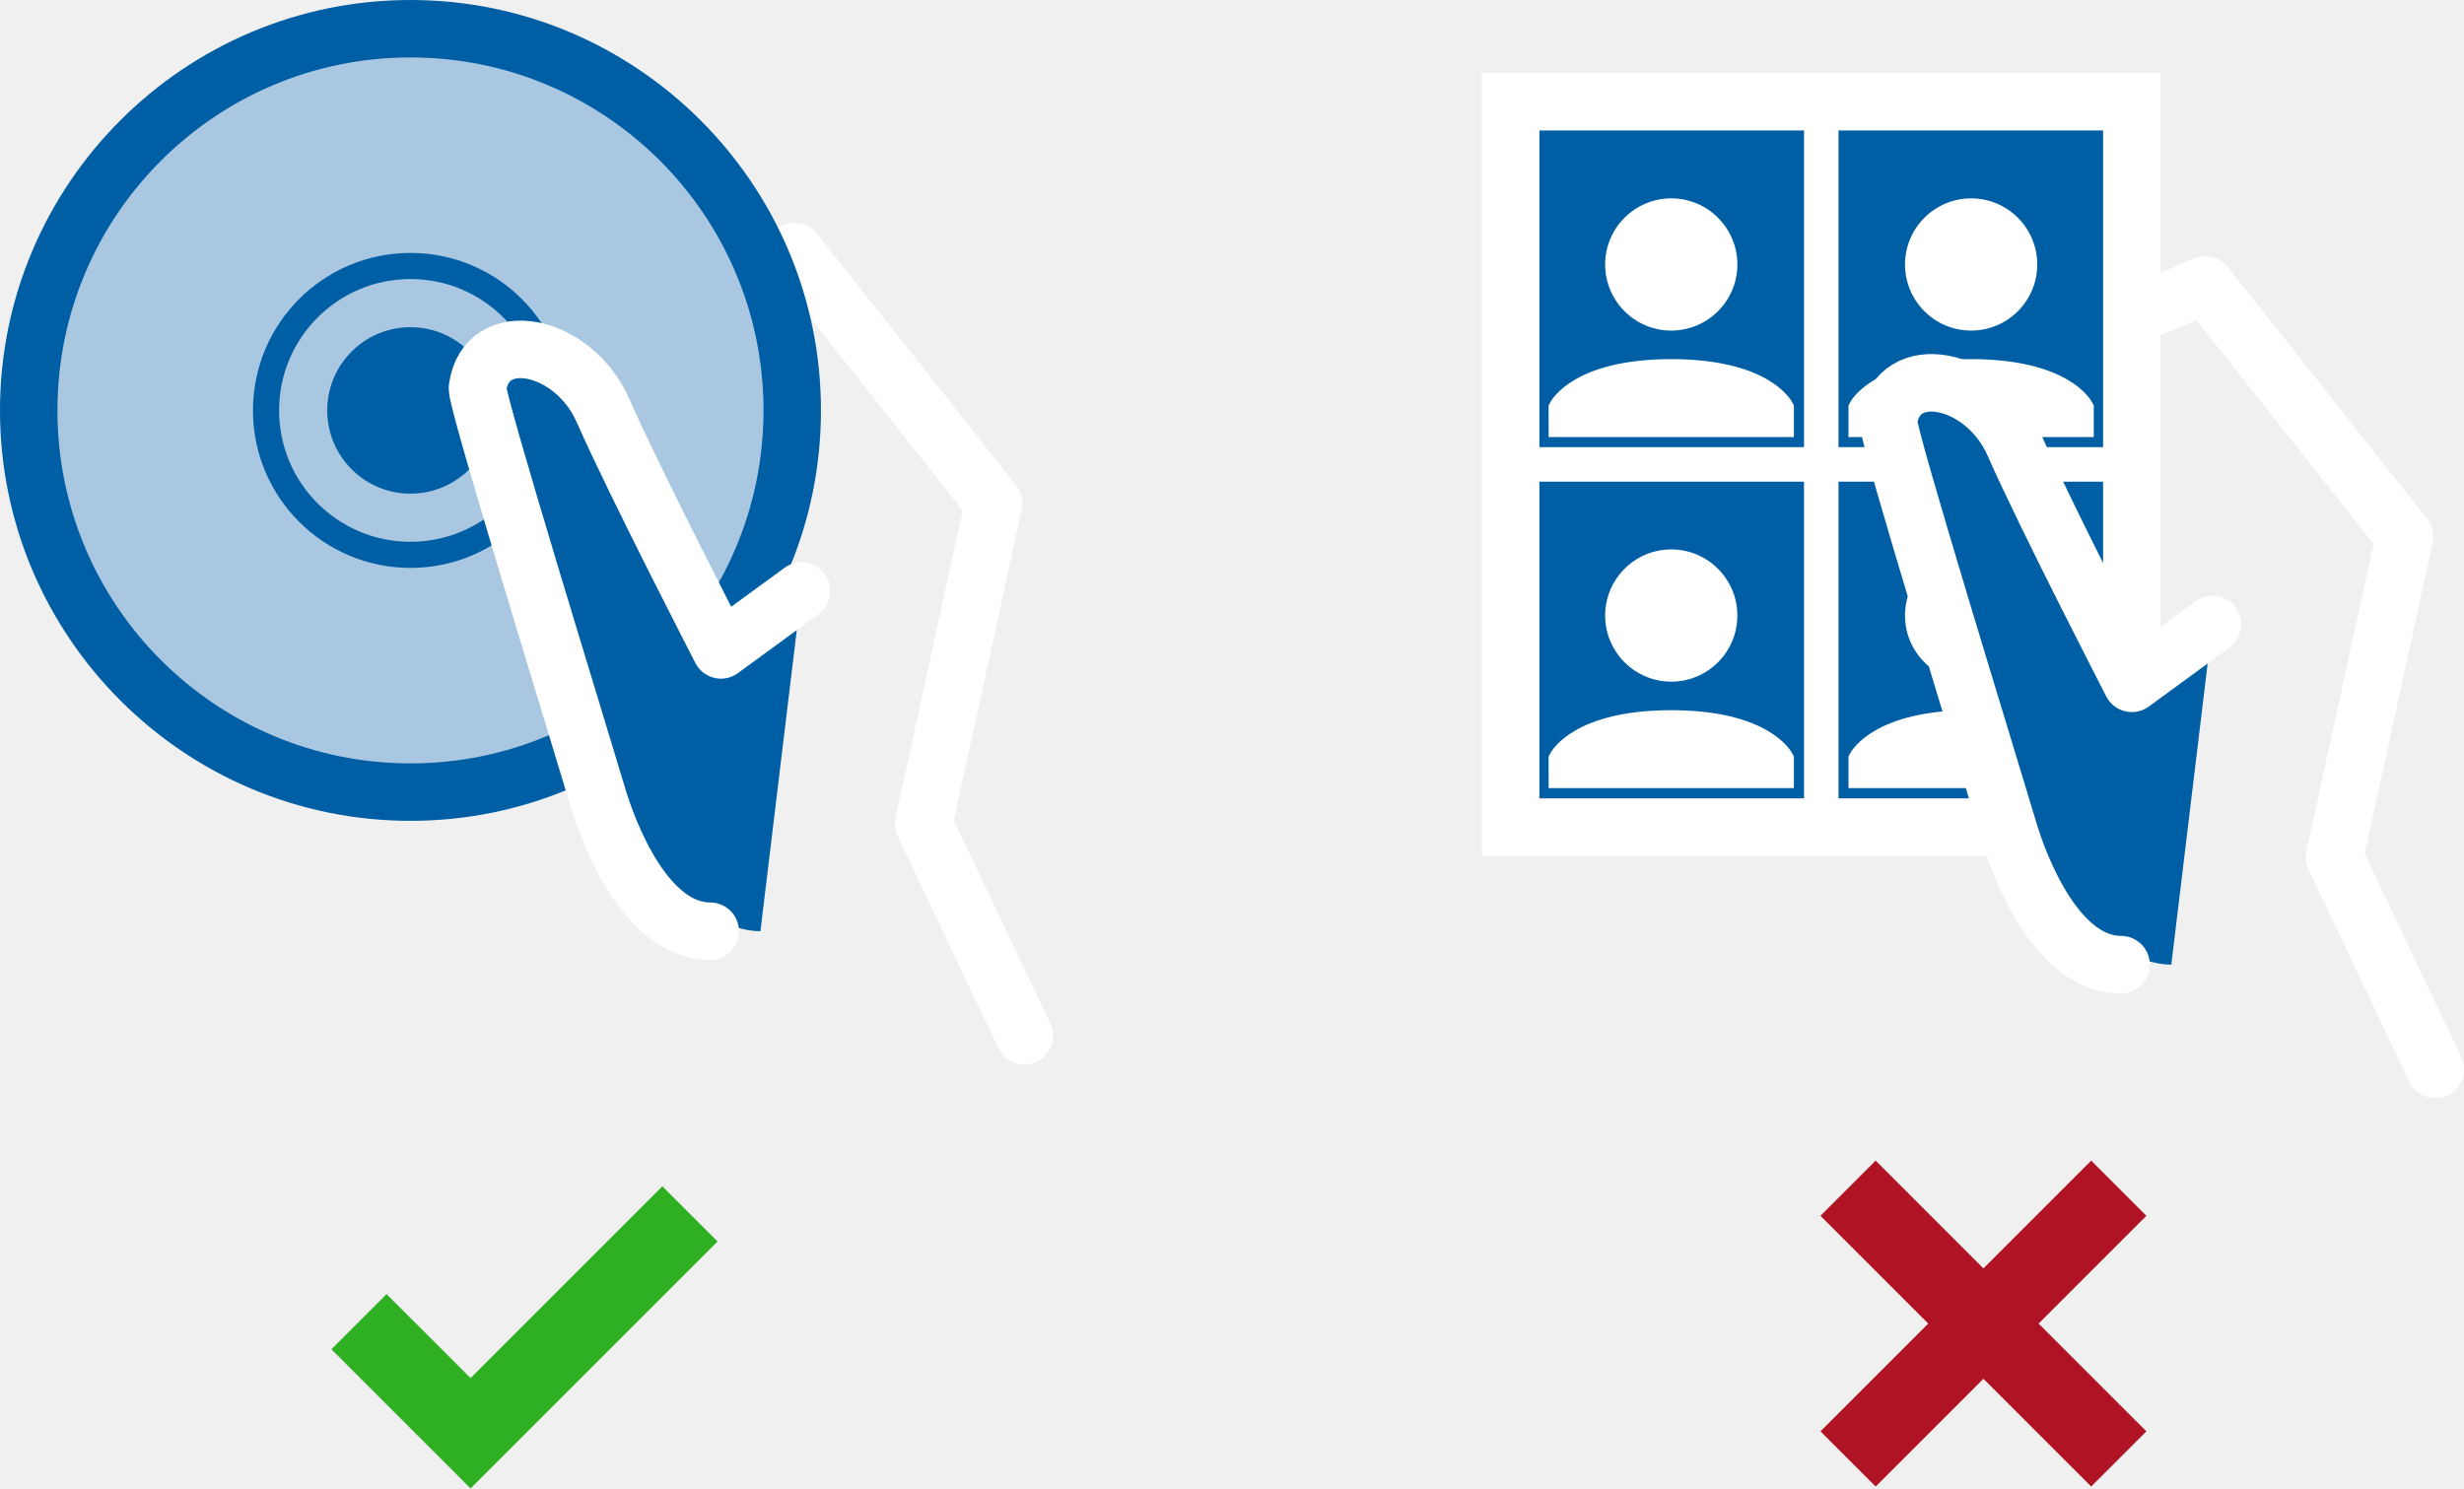
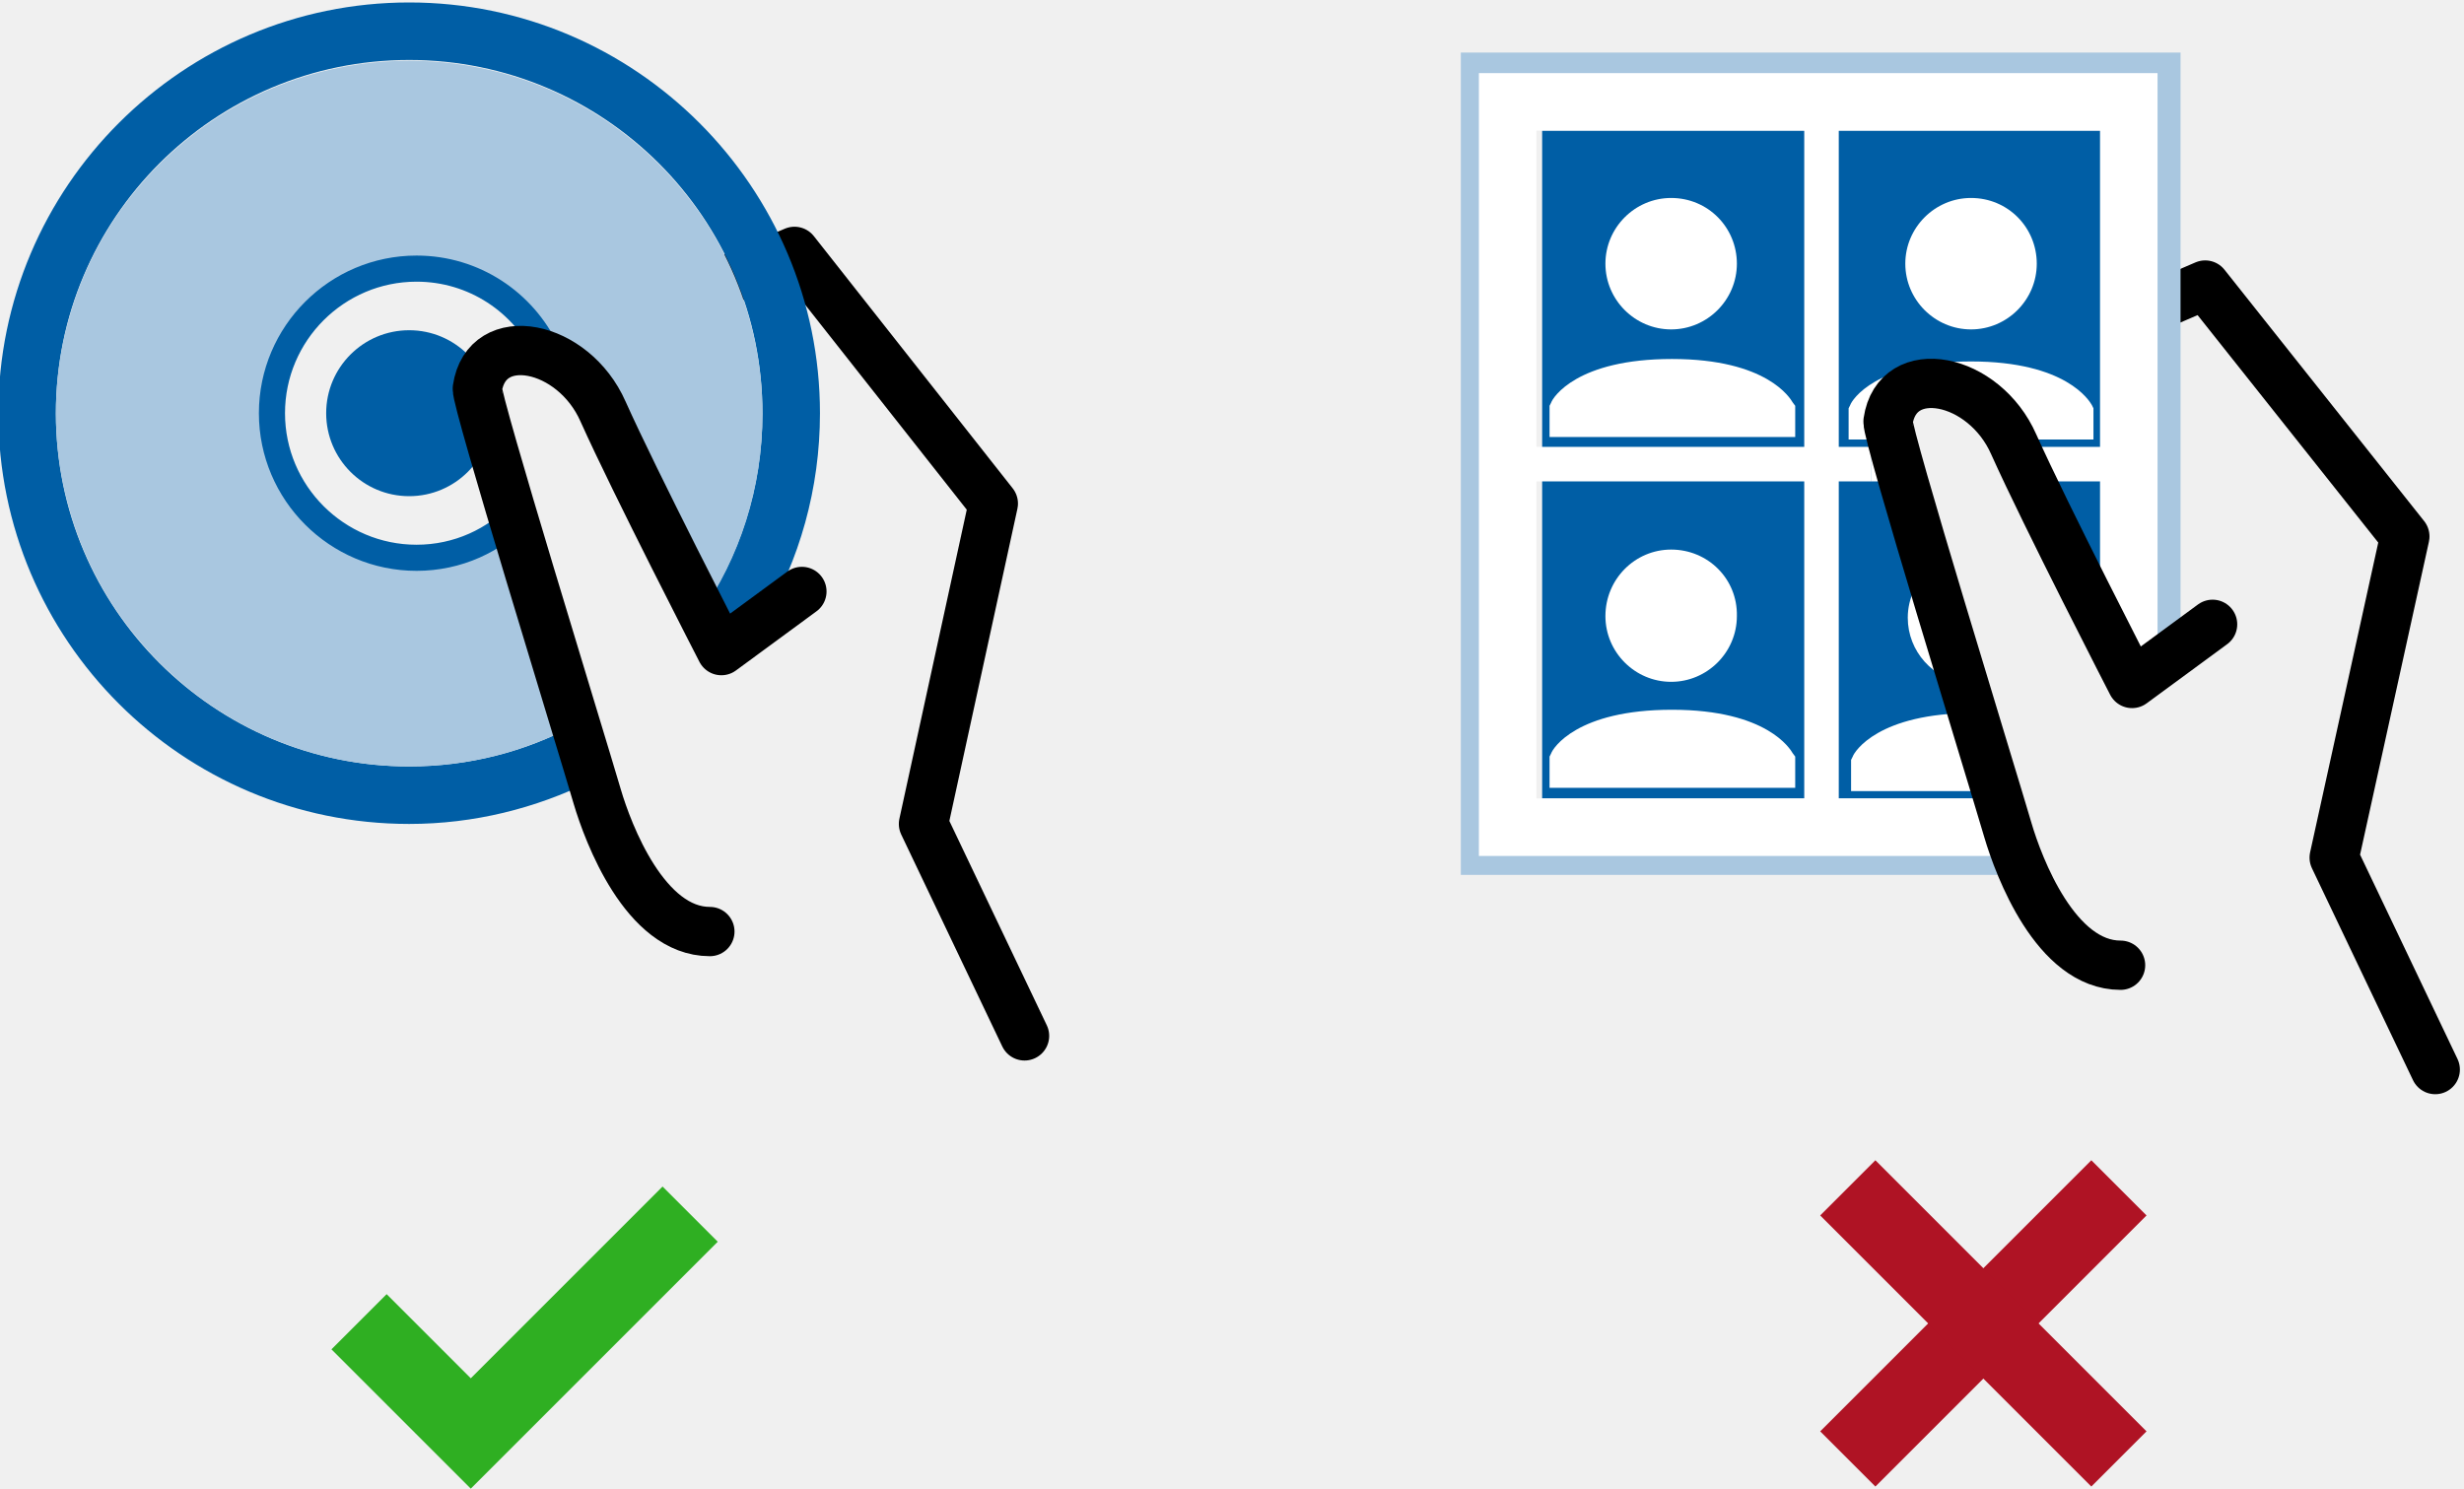
- <svg xmlns="http://www.w3.org/2000/svg" version="1.1" id="Layer_1" x="0px" y="0px" width="299.907px" height="181.197px" viewBox="0 0 299.907 181.197" enable-background="new 0 0 299.907 181.197" xml:space="preserve">
+ <svg xmlns="http://www.w3.org/2000/svg" version="1.1" id="Layer_1" x="0px" y="0px" viewBox="0 0 299.9 181.2" style="enable-background:new 0 0 299.9 181.2;" xml:space="preserve">
+   <style type="text/css">
+ 	.st0{fill:none;stroke:#000000;stroke-width:6;stroke-linecap:round;stroke-linejoin:round;stroke-miterlimit:10;}
+ 	.st1{fill:#A9C7E0;}
+ 	.st2{fill:#005EA5;}
+ 	.st3{fill:#FFFFFF;}
+ 	.st4{fill:none;stroke:#AF1324;stroke-width:9.5;stroke-miterlimit:10;}
+ 	.st5{fill:none;stroke:#FFFFFF;stroke-width:4.202;stroke-miterlimit:10;}
+ 	.st6{fill:none;stroke:#2FAF22;stroke-width:9.5;stroke-miterlimit:10;}
+ 	.st7{fill:none;stroke:#005EA5;stroke-width:3.178;stroke-miterlimit:10;}
+ 	.st8{fill:none;stroke:#9D9D9C;stroke-miterlimit:10;}
+ 	.st9{fill:none;stroke:#FFFFFF;stroke-width:7.003;stroke-linecap:round;stroke-linejoin:round;stroke-miterlimit:10;}
+ 	.st10{fill:#005EA5;stroke:#FFFFFF;stroke-width:7.003;stroke-miterlimit:10;}
+ </style>
  <g>
+     <polyline class="st0" points="254.2,40.8 268.4,34.7 292.7,65.3 284.1,104.4 296.4,130.2  " />
    <g>
-       <line fill="none" stroke="#AF1324" stroke-width="9.5" stroke-miterlimit="10" x1="257.888" y1="144.649" x2="224.938" y2="177.604" />
-       <line fill="none" stroke="#AF1324" stroke-width="9.5" stroke-miterlimit="10" x1="224.937" y1="144.649" x2="257.888" y2="177.604" />
+       <path class="st1" d="M245.7,103.2c-0.3-0.9-0.7-2.3-1.2-4.1h-59.3V13.8H258v63.5c2.2,4.2,3.7,7.2,3.7,7.2l3.7-2.7V6.4h-87.6v100.1    h69.1C246.3,105.2,245.9,104.1,245.7,103.2z" />
    </g>
-     <polyline fill="none" stroke="#2FAF22" stroke-width="9.5" stroke-miterlimit="10" points="83.978,147.774 57.276,174.479         43.693,160.897  " />
+     <path class="st2" d="M187.7,15.9v81.3h55.9c-3.8-12.6-13.6-44.6-13.5-45.9c1-7.6,11.7-5.5,15.3,2.8c2.4,5.5,7.4,15.5,10.9,22.3   V15.9H187.7z" />
+     <path class="st3" d="M229.8,51.6c1-7.3,10.9-5.6,14.9,1.9h10.1v-3.8l-0.2-0.4c-0.3-0.5-3.1-5.3-14.7-5.3c-11.6,0-14.5,4.7-14.7,5.3   l-0.2,0.4v3.8h5.2C230,52.5,229.8,51.8,229.8,51.6z" />
    <g>
-       <polyline fill="none" stroke="#FFFFFF" stroke-width="7.003" stroke-linecap="round" stroke-linejoin="round" stroke-miterlimit="10" points="             254.154,40.775 268.434,34.701 292.673,65.331 284.149,104.352 296.406,130.17         " />
-       <rect x="183.868" y="12.381" fill="#005EA5" stroke="#FFFFFF" stroke-width="7.003" stroke-miterlimit="10" width="75.611" height="88.311" />
-       <g>
-         <g>
-           <path fill="#FFFFFF" d="M218.155,49.006c-0.282-0.541-3.102-5.284-14.736-5.286c-11.634,0.002-14.457,4.743-14.74,5.286                     l-0.19,0.359l0.001,3.842h29.856v-3.842L218.155,49.006z" />
-         </g>
-         <g>
-           <path fill="#FFFFFF" d="M203.419,24.148c-4.438,0-8.049,3.611-8.049,8.049s3.611,8.049,8.049,8.047                     c4.438,0,8.047-3.609,8.047-8.047S207.856,24.148,203.419,24.148z" />
-         </g>
-       </g>
-       <line fill="none" stroke="#FFFFFF" stroke-width="4.202" stroke-miterlimit="10" x1="221.675" y1="12.381" x2="221.675" y2="101.811" />
-       <line fill="none" stroke="#FFFFFF" stroke-width="4.202" stroke-miterlimit="10" x1="259.479" y1="56.535" x2="183.868" y2="56.535" />
-       <g>
-         <g>
-           <path fill="#FFFFFF" d="M254.657,49.006c-0.285-0.541-3.104-5.284-14.739-5.286c-11.633,0.002-14.456,4.743-14.739,5.286                     l-0.189,0.359v3.842h29.855v-3.842L254.657,49.006z" />
-         </g>
-         <g>
-           <path fill="#FFFFFF" d="M239.918,24.148c-4.437,0-8.049,3.611-8.049,8.049c0.001,4.438,3.612,8.049,8.049,8.047                     c4.439,0,8.048-3.609,8.048-8.047S244.357,24.148,239.918,24.148z" />
-         </g>
-       </g>
-       <g>
-         <g>
-           <path fill="#FFFFFF" d="M218.155,91.74c-0.282-0.541-3.102-5.282-14.736-5.285c-11.634,0.003-14.457,4.742-14.74,5.285                     l-0.19,0.361l0.001,3.84h29.856v-3.84L218.155,91.74z" />
-         </g>
-         <g>
-           <path fill="#FFFFFF" d="M203.419,66.883c-4.438,0-8.049,3.611-8.049,8.051c0,4.436,3.611,8.047,8.049,8.047                     s8.047-3.611,8.047-8.047C211.466,70.494,207.856,66.883,203.419,66.883z" />
-         </g>
-       </g>
-       <g>
-         <g>
-           <path fill="#FFFFFF" d="M254.657,91.74c-0.285-0.541-3.104-5.282-14.739-5.285c-11.633,0.003-14.456,4.742-14.739,5.285                     l-0.189,0.361v3.84h29.855v-3.84L254.657,91.74z" />
-         </g>
-         <g>
-           <path fill="#FFFFFF" d="M239.918,66.883c-4.437,0-8.049,3.611-8.049,8.051c0.001,4.436,3.612,8.047,8.049,8.047                     c4.439,0,8.048-3.611,8.048-8.047C247.966,70.494,244.357,66.883,239.918,66.883z" />
-         </g>
-       </g>
-       <g>
-         <path fill="#005EA5" d="M264.281,117.432c-7.884,0-18.502-11.986-19.806-16.372c-2.224-7.499-14.833-48.281-14.63-49.769                 c1.034-7.582,11.66-5.471,15.276,2.76c3.854,8.758,14.357,29.131,14.357,29.131l9.801-7.162" />
-         <path fill="#005EA5" d="M258.162,117.432c-7.884,0-12.383-11.986-13.687-16.372c-2.224-7.499-14.833-48.281-14.631-49.769                 c1.035-7.582,11.658-5.471,15.277,2.76c3.854,8.758,14.357,29.131,14.357,29.131l9.8-7.162" />
-         <path fill="none" stroke="#FFFFFF" stroke-width="7.003" stroke-linecap="round" stroke-linejoin="round" stroke-miterlimit="10" d="                 M269.279,76.02l-9.8,7.162c0,0-10.504-20.373-14.357-29.131c-3.619-8.23-14.242-10.342-15.277-2.76                 c-0.202,1.487,12.407,42.27,14.631,49.769c1.304,4.386,5.803,16.372,13.687,16.372" />
-       </g>
+       <path class="st3" d="M244.1,101.1c-0.3-0.9-0.7-2.2-1.2-3.9H187V15.9h68.6v60.4c2,4,3.5,6.9,3.5,6.9l3.5-2.6V8.9H180v95.3h65.2    C244.7,103,244.4,101.9,244.1,101.1z" />
+     </g>
+     <path class="st3" d="M235,69.1c-1.7,1.5-2.8,3.7-2.8,6.1c0,4.1,3.1,7.5,7.1,8C237.9,78.6,236.4,73.7,235,69.1z" />
+     <path class="st3" d="M240.7,86.8c-0.2,0-0.3,0-0.5,0c-11.6,0-14.5,4.7-14.7,5.3l-0.2,0.4v3.8h18.3   C242.8,93.6,241.8,90.4,240.7,86.8z" />
+     <line class="st4" x1="257.9" y1="144.6" x2="224.9" y2="177.6" />
+     <line class="st4" x1="224.9" y1="144.6" x2="257.9" y2="177.6" />
+     <g>
+       <path class="st3" d="M218.2,49c-0.3-0.5-3.1-5.3-14.7-5.3c-11.6,0-14.5,4.7-14.7,5.3l-0.2,0.4v3.8h29.9v-3.8L218.2,49z" />
    </g>
    <g>
-       <polyline fill="none" stroke="#FFFFFF" stroke-width="7.003" stroke-linecap="round" stroke-linejoin="round" stroke-miterlimit="10" points="             82.428,36.707 96.707,30.632 120.946,61.262 112.423,100.283 124.68,126.102       " />
-       <g>
-         <g>
-           <path fill="#A9C7E0" d="M49.962,96.428c-25.622,0-46.467-20.845-46.467-46.466S24.34,3.496,49.962,3.496                     c25.621,0,46.466,20.845,46.466,46.466S75.583,96.428,49.962,96.428z" />
-           <path fill="#005EA5" d="M49.962,6.992c23.732,0,42.97,19.238,42.97,42.97c0,23.73-19.237,42.97-42.97,42.97                     c-23.73,0-42.971-19.239-42.971-42.97C6.991,26.23,26.231,6.992,49.962,6.992 M49.962,0C22.412,0,0,22.413,0,49.962                     s22.412,49.962,49.962,49.962c27.549,0,49.962-22.413,49.962-49.962S77.511,0,49.962,0L49.962,0z" />
-         </g>
-         <circle fill="#005EA5" cx="49.961" cy="49.962" r="10.132" />
-         <path fill="none" stroke="#005EA5" stroke-width="3.178" stroke-miterlimit="10" d="M67.543,49.962                 c0,9.71-7.871,17.582-17.581,17.582c-9.713,0-17.582-7.872-17.582-17.582s7.869-17.583,17.582-17.583                 C59.672,32.379,67.543,40.252,67.543,49.962z" />
-       </g>
-       <g>
-         <path fill="#005EA5" d="M92.555,113.363c-7.884,0-18.502-11.986-19.806-16.373c-2.224-7.498-14.833-48.281-14.63-49.768                 c1.034-7.582,11.66-5.471,15.276,2.759c3.854,8.759,14.357,29.132,14.357,29.132l9.801-7.162" />
-         <path fill="#005EA5" d="M86.436,113.363c-7.884,0-12.383-11.986-13.687-16.373c-2.224-7.498-14.833-48.281-14.631-49.768                 c1.035-7.582,11.658-5.471,15.277,2.759c3.854,8.759,14.357,29.132,14.357,29.132l9.8-7.162" />
-         <path fill="none" stroke="#FFFFFF" stroke-width="7.003" stroke-linecap="round" stroke-linejoin="round" stroke-miterlimit="10" d="                 M97.553,71.951l-9.8,7.162c0,0-10.504-20.373-14.357-29.132c-3.619-8.229-14.242-10.341-15.277-2.759                 c-0.202,1.486,12.407,42.27,14.631,49.768c1.304,4.387,5.803,16.373,13.687,16.373" />
-       </g>
+       <path class="st3" d="M203.4,24.1c-4.4,0-8,3.6-8,8s3.6,8,8,8s8-3.6,8-8S207.9,24.1,203.4,24.1z" />
    </g>
+     <line class="st5" x1="221.7" y1="12.4" x2="221.7" y2="101.8" />
+     <g>
+       <path class="st3" d="M239.9,24.1c-4.4,0-8,3.6-8,8s3.6,8,8,8s8-3.6,8-8S244.4,24.1,239.9,24.1z" />
+     </g>
+     <g>
+       <path class="st3" d="M218.2,91.7c-0.3-0.5-3.1-5.3-14.7-5.3c-11.6,0-14.5,4.7-14.7,5.3l-0.2,0.4v3.8h29.9v-3.8L218.2,91.7z" />
+     </g>
+     <g>
+       <path class="st3" d="M203.4,66.9c-4.4,0-8,3.6-8,8.1c0,4.4,3.6,8,8,8s8-3.6,8-8C211.5,70.5,207.9,66.9,203.4,66.9z" />
+     </g>
+     <line class="st5" x1="227.7" y1="56.5" x2="183.9" y2="56.5" />
+     <line class="st5" x1="231.3" y1="56.5" x2="227.7" y2="56.5" />
+     <line class="st5" x1="232.3" y1="56.5" x2="231.3" y2="56.5" />
+     <line class="st5" x1="259.5" y1="56.5" x2="245.7" y2="56.5" />
+     <path class="st0" d="M269.3,76l-9.8,7.2c0,0-10.5-20.4-14.4-29.1c-3.6-8.2-14.2-10.3-15.3-2.8c-0.2,1.5,12.4,42.3,14.6,49.8   c1.3,4.4,5.8,16.4,13.7,16.4" />
  </g>
+   <polyline class="st0" points="82.4,36.7 96.7,30.6 120.9,61.3 112.4,100.3 124.7,126.1 " />
+   <path class="st2" d="M69.9,88.3c-6,3.2-12.8,5-20.1,5c-23.7,0-43-19.2-43-43c0-23.7,19.2-43,43-43c23.7,0,43,19.2,43,43  c0,9.1-2.8,17.5-7.6,24.4c1.5,2.9,2.4,4.7,2.4,4.7l5.3-3.8c4.4-7.4,6.9-16.1,6.9-25.3c0-27.5-22.4-50-50-50c-27.5,0-50,22.4-50,50  s22.4,50,50,50c7.9,0,15.4-1.9,22.1-5.2C71.4,93.3,70.7,91,69.9,88.3z" />
+   <path class="st1" d="M49.8,93.3c7.2,0,14.1-1.8,20.1-5C67.7,81,64.6,71,62.2,62.8c-3.2,3.1-7.5,5.1-12.4,5.1  c-9.7,0-17.6-7.9-17.6-17.6s7.9-17.6,17.6-17.6c7.2,0,13.5,4.4,16.2,10.7c0.2,0.1,0.3,0.1,0.5,0.2c2.7,1.1,5.3,3.4,6.8,6.8  c2.7,6.1,8.6,17.8,11.9,24.4c4.8-6.9,7.6-15.3,7.6-24.4c0-23.7-19.2-43-43-43c-23.7,0-43,19.2-43,43C6.9,74,26.1,93.3,49.8,93.3z" />
+   <polyline class="st6" points="84,147.8 57.3,174.5 43.7,160.9 " />
+   <circle class="st2" cx="49.8" cy="50.3" r="10.1" />
+   <path class="st7" d="M63.4,62.4c-3.2,3.4-7.7,5.5-12.7,5.5c-9.7,0-17.6-7.9-17.6-17.6S41,32.7,50.7,32.7c7,0,13,4.1,15.8,10" />
+   <path class="st8" d="M86.4,113.4c-7.9,0-12.4-12-13.7-16.4c-2.2-7.5-14.8-48.3-14.6-49.8c1-7.6,11.7-5.5,15.3,2.8  c3.9,8.8,14.4,29.1,14.4,29.1l9.8-7.2" />
+   <path class="st0" d="M97.6,72l-9.8,7.2c0,0-10.5-20.4-14.4-29.1c-3.6-8.2-14.2-10.3-15.3-2.8C57.9,48.7,70.5,89.5,72.7,97  c1.3,4.4,5.8,16.4,13.7,16.4" />
+   <line class="st4" x1="-178.8" y1="144.6" x2="-211.7" y2="177.6" />
+   <line class="st4" x1="-211.7" y1="144.6" x2="-178.8" y2="177.6" />
+   <polyline class="st6" points="-352.7,147.8 -379.4,174.5 -393,160.9 " />
+   <polyline class="st9" points="-182.5,40.8 -168.2,34.7 -144,65.3 -152.5,104.4 -140.3,130.2 " />
+   <rect x="-252.8" y="12.4" class="st10" width="75.6" height="88.3" />
+   <path class="st3" d="M-218.5,49c-0.3-0.5-3.1-5.3-14.7-5.3c-11.6,0-14.5,4.7-14.7,5.3l-0.2,0.4v3.8h29.9v-3.8L-218.5,49z" />
+   <path class="st3" d="M-233.2,24.1c-4.4,0-8,3.6-8,8s3.6,8,8,8s8-3.6,8-8S-228.8,24.1-233.2,24.1z" />
+   <line class="st5" x1="-215" y1="12.4" x2="-215" y2="101.8" />
+   <line class="st5" x1="-177.2" y1="56.5" x2="-252.8" y2="56.5" />
+   <path class="st3" d="M-182,49c-0.3-0.5-3.1-5.3-14.7-5.3c-11.6,0-14.5,4.7-14.7,5.3l-0.2,0.4v3.8h29.9v-3.8L-182,49z" />
+   <path class="st3" d="M-196.7,24.1c-4.4,0-8,3.6-8,8s3.6,8,8,8s8-3.6,8-8S-192.3,24.1-196.7,24.1z" />
+   <path class="st3" d="M-218.5,91.7c-0.3-0.5-3.1-5.3-14.7-5.3c-11.6,0-14.5,4.7-14.7,5.3l-0.2,0.4v3.8h29.9v-3.8L-218.5,91.7z" />
+   <path class="st3" d="M-233.2,66.9c-4.4,0-8,3.6-8,8.1c0,4.4,3.6,8,8,8s8-3.6,8-8C-225.2,70.5-228.8,66.9-233.2,66.9z" />
+   <path class="st3" d="M-182,91.7c-0.3-0.5-3.1-5.3-14.7-5.3c-11.6,0-14.5,4.7-14.7,5.3l-0.2,0.4v3.8h29.9v-3.8L-182,91.7z" />
+   <path class="st3" d="M-196.7,66.9c-4.4,0-8,3.6-8,8.1c0,4.4,3.6,8,8,8s8-3.6,8-8C-188.7,70.5-192.3,66.9-196.7,66.9z" />
+   <path class="st2" d="M-172.4,117.4c-7.9,0-18.5-12-19.8-16.4c-2.2-7.5-14.8-48.3-14.6-49.8c1-7.6,11.7-5.5,15.3,2.8  c3.9,8.8,14.4,29.1,14.4,29.1l9.8-7.2" />
+   <path class="st2" d="M-178.5,117.4c-7.9,0-12.4-12-13.7-16.4c-2.2-7.5-14.8-48.3-14.6-49.8c1-7.6,11.7-5.5,15.3,2.8  c3.9,8.8,14.4,29.1,14.4,29.1l9.8-7.2" />
+   <path class="st9" d="M-167.4,76l-9.8,7.2c0,0-10.5-20.4-14.4-29.1c-3.6-8.2-14.2-10.3-15.3-2.8c-0.2,1.5,12.4,42.3,14.6,49.8  c1.3,4.4,5.8,16.4,13.7,16.4" />
+   <polyline class="st0" points="-354.2,36.7 -340,30.6 -315.7,61.3 -324.2,100.3 -312,126.1 " />
+   <path class="st2" d="M452.7,7.2v81.3h55.9c-3.8-12.6-13.6-44.6-13.5-45.9c1-7.6,11.7-5.5,15.3,2.8c2.4,5.5,7.4,15.5,10.9,22.3V7.2  H452.7z" />
+   <polyline class="st9" points="519.2,32.1 533.4,26 557.7,56.7 549.1,95.7 561.4,121.5 " />
+   <g>
+     <path class="st3" d="M528,95.5h-82.6V0.2H528V95.5z M452.4,88.5H521V7.2h-68.6V88.5z" />
+   </g>
+   <g>
+     <path class="st3" d="M483.2,40.3c-0.3-0.5-3.1-5.3-14.7-5.3s-14.5,4.7-14.7,5.3l-0.2,0.4v3.8h29.9v-3.8L483.2,40.3z" />
+   </g>
+   <g>
+     <path class="st3" d="M468.4,15.5c-4.4,0-8,3.6-8,8s3.6,8,8,8s8-3.6,8-8S472.9,15.5,468.4,15.5z" />
+   </g>
+   <line class="st5" x1="486.7" y1="3.7" x2="486.7" y2="93.1" />
+   <line class="st5" x1="524.5" y1="47.9" x2="448.9" y2="47.9" />
+   <g>
+     <path class="st3" d="M504.9,15.5c-4.4,0-8,3.6-8,8s3.6,8,8,8s8-3.6,8-8S509.4,15.5,504.9,15.5z" />
+   </g>
+   <g>
+     <path class="st3" d="M483.2,83.1c-0.3-0.5-3.1-5.3-14.7-5.3s-14.5,4.7-14.7,5.3l-0.2,0.4v3.8h29.9v-3.8L483.2,83.1z" />
+   </g>
+   <g>
+     <path class="st3" d="M468.4,58.2c-4.4,0-8,3.6-8,8.1c0,4.4,3.6,8,8,8s8-3.6,8-8C476.5,61.8,472.9,58.2,468.4,58.2z" />
+   </g>
+   <g>
+     <path class="st3" d="M519.7,83.1c-0.3-0.5-3.1-5.3-14.7-5.3c-11.6,0-14.5,4.7-14.7,5.3l-0.2,0.4v3.8H520v-3.8L519.7,83.1z" />
+   </g>
+   <g>
+     <path class="st3" d="M504.9,58.2c-4.4,0-8,3.6-8,8.1c0,4.4,3.6,8,8,8s8-3.6,8-8C513,61.8,509.4,58.2,504.9,58.2z" />
+   </g>
+   <path class="st9" d="M534.3,67.4l-9.8,7.2c0,0-10.5-20.4-14.4-29.1c-3.6-8.2-14.2-10.3-15.3-2.8c-0.2,1.5,12.4,42.3,14.6,49.8  c1.3,4.4,5.8,16.4,13.7,16.4" />
</svg>
